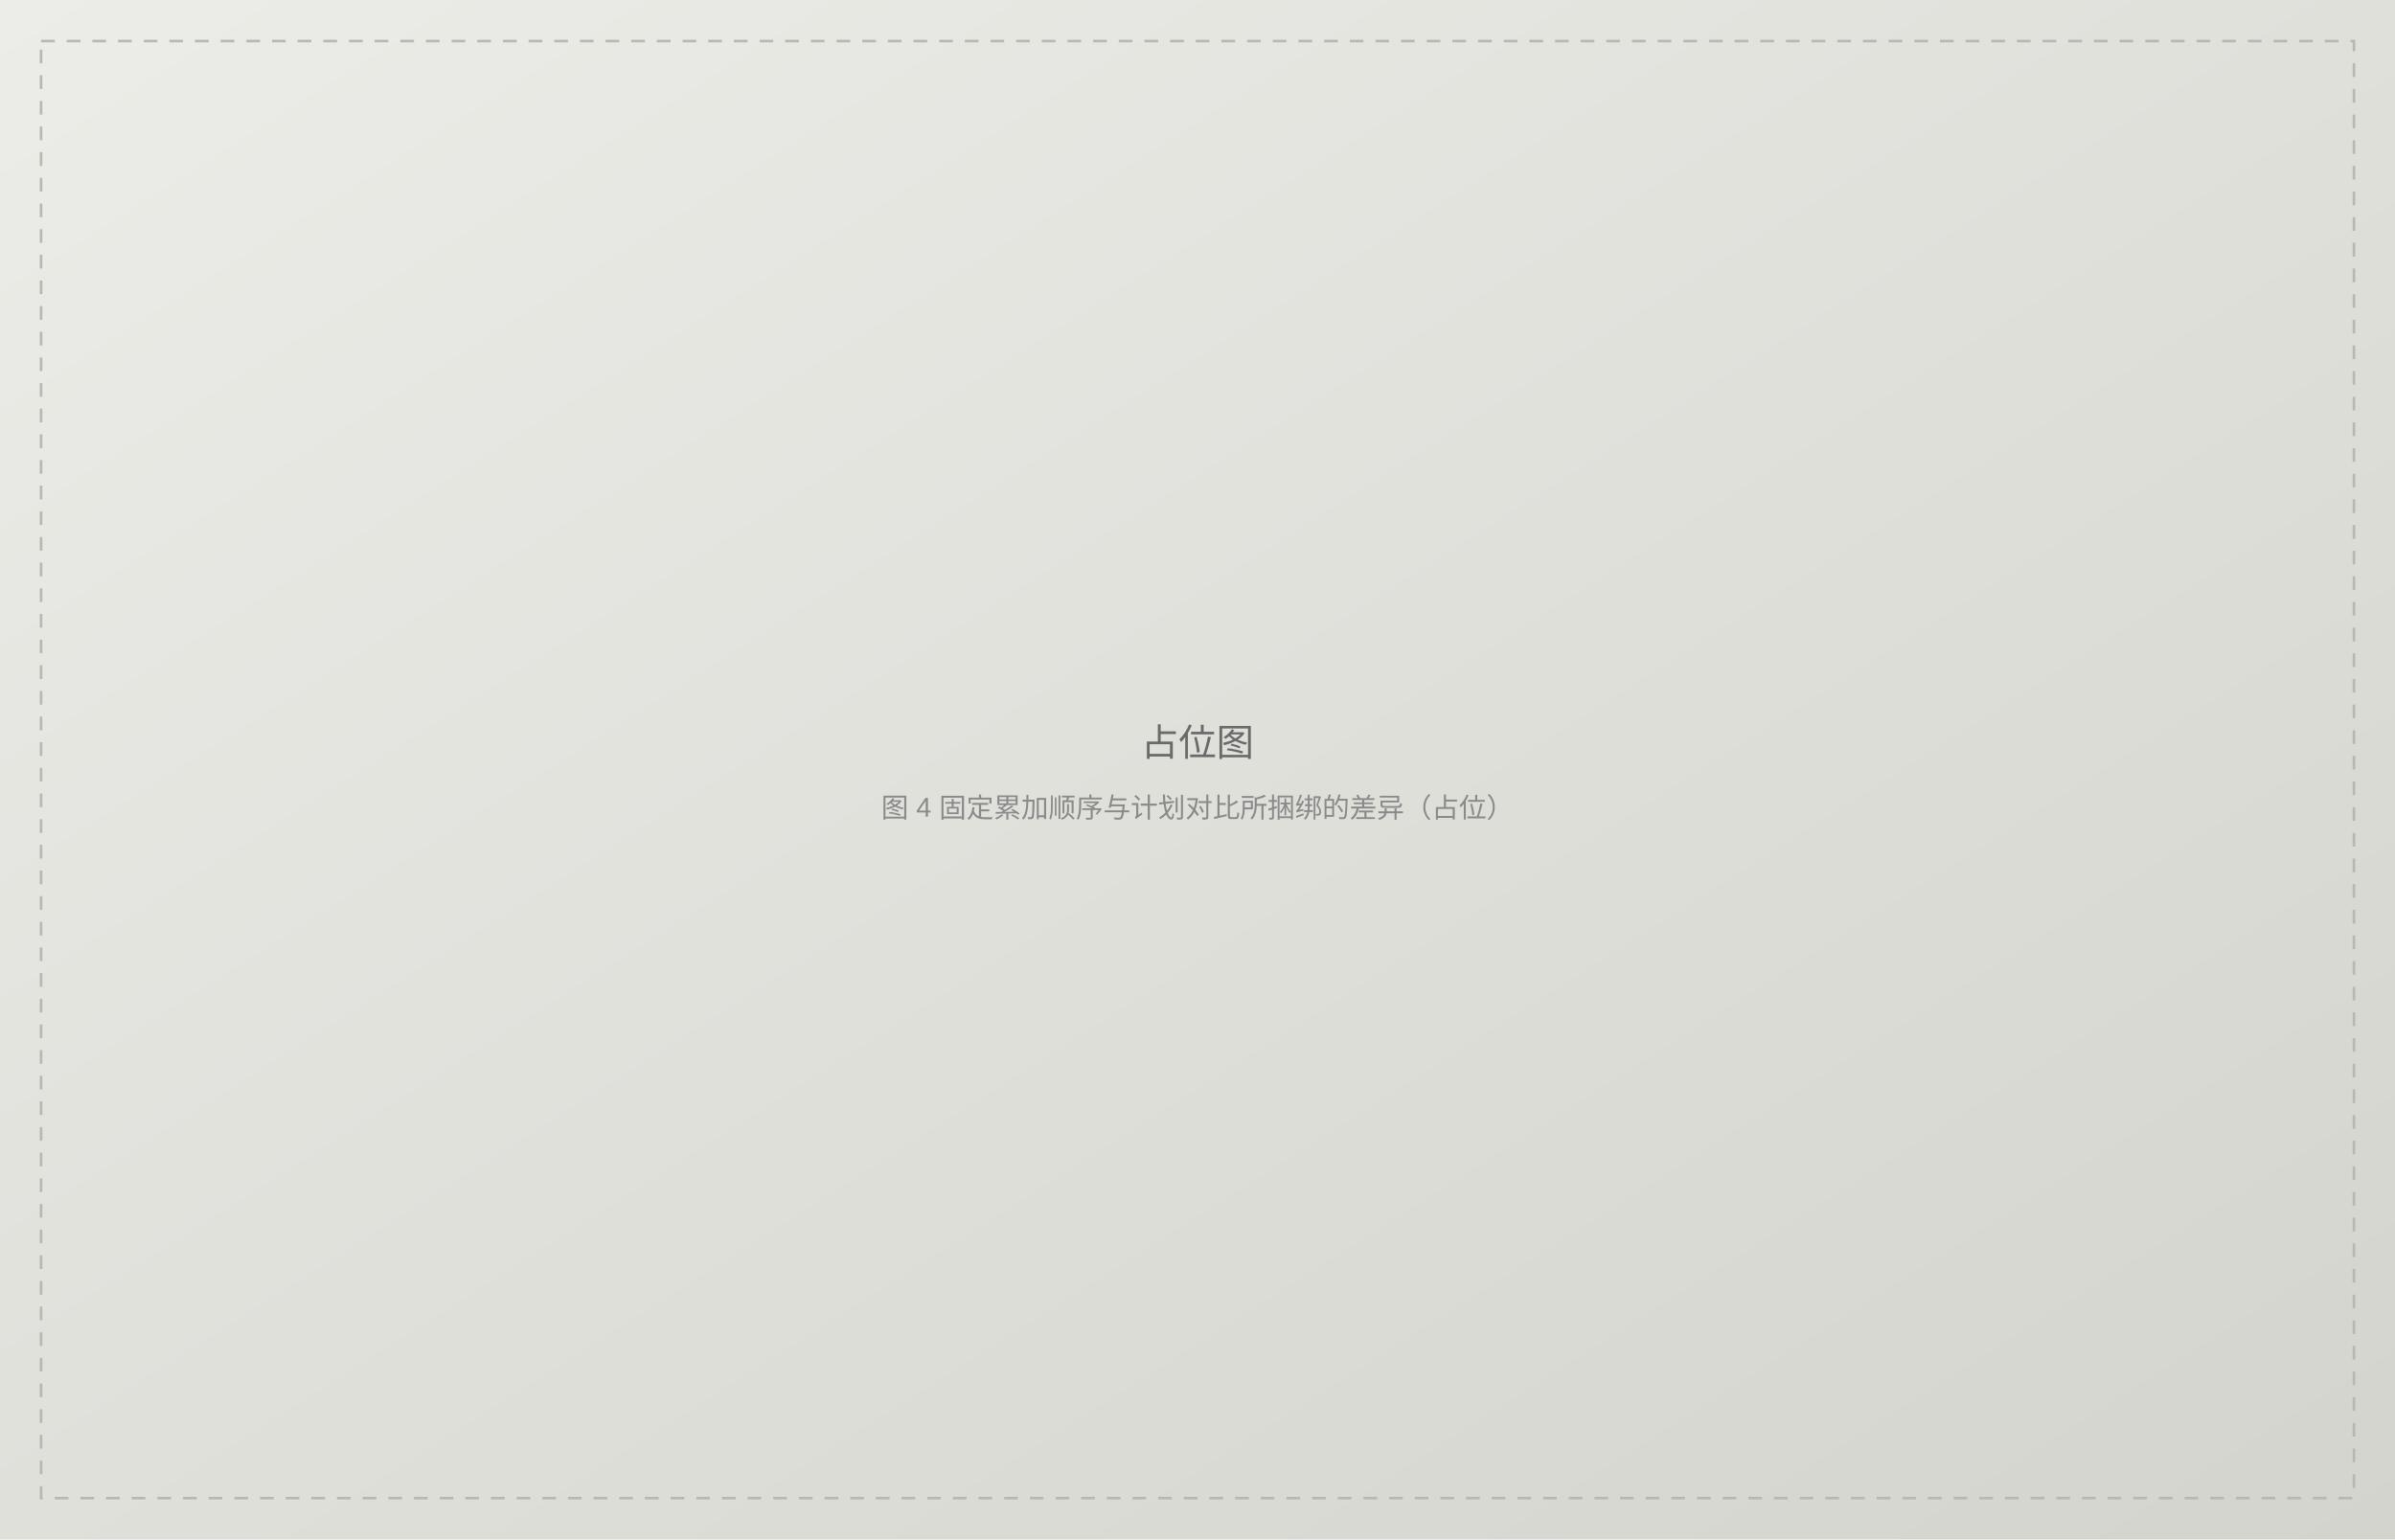
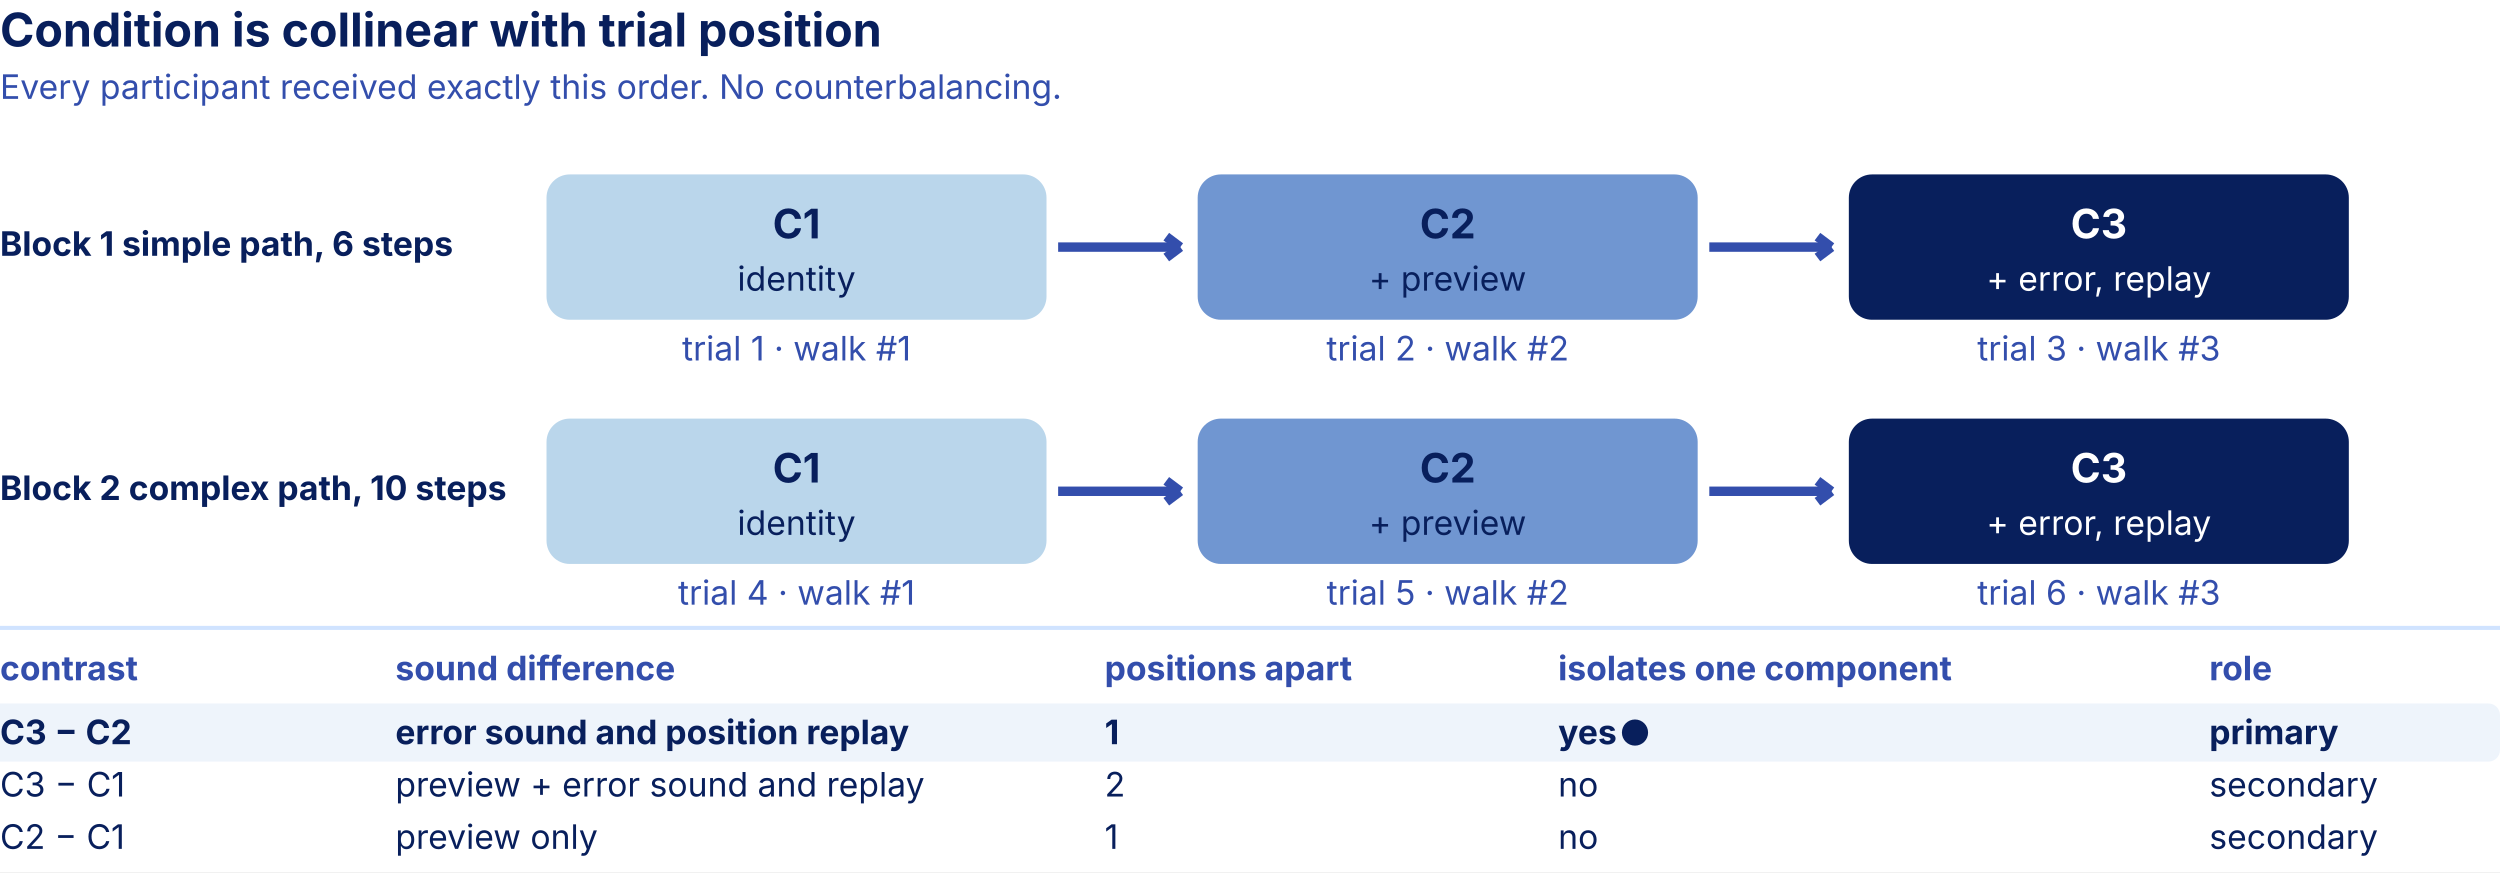
- <svg xmlns="http://www.w3.org/2000/svg" width="1400" height="900" viewBox="0 0 1400 900">
-   <defs>
-     <linearGradient id="g" x1="0" y1="0" x2="1" y2="1">
-       <stop offset="0%" stop-color="#ecece8" />
-       <stop offset="100%" stop-color="#d4d4ce" />
-     </linearGradient>
-   </defs>
-   <rect width="1400" height="900" fill="url(#g)" />
-   <rect x="24" y="24" width="1352" height="852" fill="none" stroke="#b8b8b2" stroke-width="1.5" stroke-dasharray="8 7" />
-   <text x="700.0" y="442.0" text-anchor="middle" fill="#6a6a6a" font-family="Helvetica Neue, Arial, sans-serif" font-size="22">占位图</text>
-   <text x="700.0" y="478.0" text-anchor="middle" fill="#8a8a8a" font-family="Helvetica Neue, Arial, sans-serif" font-size="16">图 4  固定累加顺序与计划对比所捆绑的差异（占位）</text>
+ <svg xmlns="http://www.w3.org/2000/svg" width="430.0pt" height="150.0pt" viewBox="0 0 430.0 150.0" role="img" aria-labelledby="t d">
+   <rect width="100%" height="100%" fill="#FFFFFF" />
+   <text x="0.00" y="8.00" font-family="Inter, Helvetica Neue, Helvetica, Arial, sans-serif" font-size="8.0" font-weight="700" fill="#081F5C" text-anchor="start">Condition is collinear with trial position</text>
+   <text x="0.00" y="17.00" font-family="Inter, Helvetica Neue, Helvetica, Arial, sans-serif" font-size="5.8" font-weight="400" fill="#334EAC" text-anchor="start">Every participant received exactly this order. No counterbalancing.</text>
+   <text x="0.00" y="44.00" font-family="Inter, Helvetica Neue, Helvetica, Arial, sans-serif" font-size="5.8" font-weight="700" fill="#081F5C" text-anchor="start">Block 1   simple path, 6 steps</text>
+   <rect x="94.00" y="30.00" width="86.00" height="25.00" rx="4" ry="4" fill="#BAD6EB" stroke="#BAD6EB" stroke-width="0" />
+   <text x="137.00" y="41.00" font-family="Inter, Helvetica Neue, Helvetica, Arial, sans-serif" font-size="7.0" font-weight="700" fill="#081F5C" text-anchor="middle">C1</text>
+   <text x="137.00" y="50.00" font-family="Inter, Helvetica Neue, Helvetica, Arial, sans-serif" font-size="5.8" font-weight="400" fill="#081F5C" text-anchor="middle">identity</text>
+   <text x="137.00" y="62.00" font-family="Inter, Helvetica Neue, Helvetica, Arial, sans-serif" font-size="5.8" font-weight="400" fill="#334EAC" text-anchor="middle">trial 1 · walk #1</text>
+   <rect x="206.00" y="30.00" width="86.00" height="25.00" rx="4" ry="4" fill="#7096D1" stroke="#7096D1" stroke-width="0" />
+   <text x="249.00" y="41.00" font-family="Inter, Helvetica Neue, Helvetica, Arial, sans-serif" font-size="7.0" font-weight="700" fill="#081F5C" text-anchor="middle">C2</text>
+   <text x="249.00" y="50.00" font-family="Inter, Helvetica Neue, Helvetica, Arial, sans-serif" font-size="5.8" font-weight="400" fill="#081F5C" text-anchor="middle">+ preview</text>
+   <text x="249.00" y="62.00" font-family="Inter, Helvetica Neue, Helvetica, Arial, sans-serif" font-size="5.8" font-weight="400" fill="#334EAC" text-anchor="middle">trial 2 · walk #2</text>
+   <line x1="182.00" y1="42.50" x2="203.00" y2="42.50" stroke="#334EAC" stroke-width="1.62" fill="none" />
+   <line x1="200.60" y1="40.70" x2="203.00" y2="42.50" stroke="#334EAC" stroke-width="1.62" fill="none" />
+   <line x1="200.60" y1="44.30" x2="203.00" y2="42.50" stroke="#334EAC" stroke-width="1.62" fill="none" />
+   <rect x="318.00" y="30.00" width="86.00" height="25.00" rx="4" ry="4" fill="#081F5C" stroke="#081F5C" stroke-width="0" />
+   <text x="361.00" y="41.00" font-family="Inter, Helvetica Neue, Helvetica, Arial, sans-serif" font-size="7.0" font-weight="700" fill="#FFFFFF" text-anchor="middle">C3</text>
+   <text x="361.00" y="50.00" font-family="Inter, Helvetica Neue, Helvetica, Arial, sans-serif" font-size="5.8" font-weight="400" fill="#FFFFFF" text-anchor="middle">+ error, replay</text>
+   <text x="361.00" y="62.00" font-family="Inter, Helvetica Neue, Helvetica, Arial, sans-serif" font-size="5.8" font-weight="400" fill="#334EAC" text-anchor="middle">trial 3 · walk #3</text>
+   <line x1="294.00" y1="42.50" x2="315.00" y2="42.50" stroke="#334EAC" stroke-width="1.62" fill="none" />
+   <line x1="312.60" y1="40.70" x2="315.00" y2="42.50" stroke="#334EAC" stroke-width="1.62" fill="none" />
+   <line x1="312.60" y1="44.30" x2="315.00" y2="42.50" stroke="#334EAC" stroke-width="1.62" fill="none" />
+   <text x="0.00" y="86.00" font-family="Inter, Helvetica Neue, Helvetica, Arial, sans-serif" font-size="5.8" font-weight="700" fill="#081F5C" text-anchor="start">Block 2   complex path, 10 steps</text>
+   <rect x="94.00" y="72.00" width="86.00" height="25.00" rx="4" ry="4" fill="#BAD6EB" stroke="#BAD6EB" stroke-width="0" />
+   <text x="137.00" y="83.00" font-family="Inter, Helvetica Neue, Helvetica, Arial, sans-serif" font-size="7.0" font-weight="700" fill="#081F5C" text-anchor="middle">C1</text>
+   <text x="137.00" y="92.00" font-family="Inter, Helvetica Neue, Helvetica, Arial, sans-serif" font-size="5.8" font-weight="400" fill="#081F5C" text-anchor="middle">identity</text>
+   <text x="137.00" y="104.00" font-family="Inter, Helvetica Neue, Helvetica, Arial, sans-serif" font-size="5.8" font-weight="400" fill="#334EAC" text-anchor="middle">trial 4 · walk #1</text>
+   <rect x="206.00" y="72.00" width="86.00" height="25.00" rx="4" ry="4" fill="#7096D1" stroke="#7096D1" stroke-width="0" />
+   <text x="249.00" y="83.00" font-family="Inter, Helvetica Neue, Helvetica, Arial, sans-serif" font-size="7.0" font-weight="700" fill="#081F5C" text-anchor="middle">C2</text>
+   <text x="249.00" y="92.00" font-family="Inter, Helvetica Neue, Helvetica, Arial, sans-serif" font-size="5.8" font-weight="400" fill="#081F5C" text-anchor="middle">+ preview</text>
+   <text x="249.00" y="104.00" font-family="Inter, Helvetica Neue, Helvetica, Arial, sans-serif" font-size="5.8" font-weight="400" fill="#334EAC" text-anchor="middle">trial 5 · walk #2</text>
+   <line x1="182.00" y1="84.50" x2="203.00" y2="84.50" stroke="#334EAC" stroke-width="1.62" fill="none" />
+   <line x1="200.60" y1="82.70" x2="203.00" y2="84.50" stroke="#334EAC" stroke-width="1.62" fill="none" />
+   <line x1="200.60" y1="86.30" x2="203.00" y2="84.50" stroke="#334EAC" stroke-width="1.62" fill="none" />
+   <rect x="318.00" y="72.00" width="86.00" height="25.00" rx="4" ry="4" fill="#081F5C" stroke="#081F5C" stroke-width="0" />
+   <text x="361.00" y="83.00" font-family="Inter, Helvetica Neue, Helvetica, Arial, sans-serif" font-size="7.0" font-weight="700" fill="#FFFFFF" text-anchor="middle">C3</text>
+   <text x="361.00" y="92.00" font-family="Inter, Helvetica Neue, Helvetica, Arial, sans-serif" font-size="5.8" font-weight="400" fill="#FFFFFF" text-anchor="middle">+ error, replay</text>
+   <text x="361.00" y="104.00" font-family="Inter, Helvetica Neue, Helvetica, Arial, sans-serif" font-size="5.8" font-weight="400" fill="#334EAC" text-anchor="middle">trial 6 · walk #3</text>
+   <line x1="294.00" y1="84.50" x2="315.00" y2="84.50" stroke="#334EAC" stroke-width="1.62" fill="none" />
+   <line x1="312.60" y1="82.70" x2="315.00" y2="84.50" stroke="#334EAC" stroke-width="1.62" fill="none" />
+   <line x1="312.60" y1="86.30" x2="315.00" y2="84.50" stroke="#334EAC" stroke-width="1.62" fill="none" />
+   <line x1="0.00" y1="108.00" x2="430.00" y2="108.00" stroke="#D0E3FF" stroke-width="0.7" fill="none" />
+   <text x="0.00" y="117.00" font-family="Inter, Helvetica Neue, Helvetica, Arial, sans-serif" font-size="5.8" font-weight="700" fill="#334EAC" text-anchor="start">contrast</text>
+   <text x="68.00" y="117.00" font-family="Inter, Helvetica Neue, Helvetica, Arial, sans-serif" font-size="5.8" font-weight="700" fill="#334EAC" text-anchor="start">sound difference</text>
+   <text x="190.00" y="117.00" font-family="Inter, Helvetica Neue, Helvetica, Arial, sans-serif" font-size="5.8" font-weight="700" fill="#334EAC" text-anchor="start">positions apart</text>
+   <text x="268.00" y="117.00" font-family="Inter, Helvetica Neue, Helvetica, Arial, sans-serif" font-size="5.8" font-weight="700" fill="#334EAC" text-anchor="start">isolates one component</text>
+   <text x="380.00" y="117.00" font-family="Inter, Helvetica Neue, Helvetica, Arial, sans-serif" font-size="5.8" font-weight="700" fill="#334EAC" text-anchor="start">role</text>
+   <rect x="-2.00" y="121.00" width="432.00" height="10.00" rx="2" ry="2" fill="#EEF4FB" stroke="#EEF4FB" stroke-width="0" />
+   <text x="0.00" y="128.00" font-family="Inter, Helvetica Neue, Helvetica, Arial, sans-serif" font-size="5.8" font-weight="700" fill="#081F5C" text-anchor="start">C3 − C2</text>
+   <text x="68.00" y="128.00" font-family="Inter, Helvetica Neue, Helvetica, Arial, sans-serif" font-size="5.8" font-weight="700" fill="#081F5C" text-anchor="start">error sound and position replay</text>
+   <text x="190.00" y="128.00" font-family="Inter, Helvetica Neue, Helvetica, Arial, sans-serif" font-size="5.8" font-weight="700" fill="#081F5C" text-anchor="start">1</text>
+   <text x="268.00" y="128.00" font-family="Inter, Helvetica Neue, Helvetica, Arial, sans-serif" font-size="5.8" font-weight="700" fill="#081F5C" text-anchor="start">yes</text>
+   <text x="380.00" y="128.00" font-family="Inter, Helvetica Neue, Helvetica, Arial, sans-serif" font-size="5.8" font-weight="700" fill="#081F5C" text-anchor="start">primary</text>
+   <circle cx="281.22" cy="126.00" r="1.9" fill="#081F5C" stroke="#081F5C" stroke-width="0.7" />
+   <text x="0.00" y="137.00" font-family="Inter, Helvetica Neue, Helvetica, Arial, sans-serif" font-size="5.8" font-weight="400" fill="#081F5C" text-anchor="start">C3 − C1</text>
+   <text x="68.00" y="137.00" font-family="Inter, Helvetica Neue, Helvetica, Arial, sans-serif" font-size="5.8" font-weight="400" fill="#081F5C" text-anchor="start">preview + error sound and replay</text>
+   <text x="190.00" y="137.00" font-family="Inter, Helvetica Neue, Helvetica, Arial, sans-serif" font-size="5.8" font-weight="400" fill="#081F5C" text-anchor="start">2</text>
+   <text x="268.00" y="137.00" font-family="Inter, Helvetica Neue, Helvetica, Arial, sans-serif" font-size="5.8" font-weight="400" fill="#081F5C" text-anchor="start">no</text>
+   <text x="380.00" y="137.00" font-family="Inter, Helvetica Neue, Helvetica, Arial, sans-serif" font-size="5.8" font-weight="400" fill="#081F5C" text-anchor="start">secondary</text>
+   <text x="0.00" y="146.00" font-family="Inter, Helvetica Neue, Helvetica, Arial, sans-serif" font-size="5.8" font-weight="400" fill="#081F5C" text-anchor="start">C2 − C1</text>
+   <text x="68.00" y="146.00" font-family="Inter, Helvetica Neue, Helvetica, Arial, sans-serif" font-size="5.8" font-weight="400" fill="#081F5C" text-anchor="start">preview only</text>
+   <text x="190.00" y="146.00" font-family="Inter, Helvetica Neue, Helvetica, Arial, sans-serif" font-size="5.8" font-weight="400" fill="#081F5C" text-anchor="start">1</text>
+   <text x="268.00" y="146.00" font-family="Inter, Helvetica Neue, Helvetica, Arial, sans-serif" font-size="5.8" font-weight="400" fill="#081F5C" text-anchor="start">no</text>
+   <text x="380.00" y="146.00" font-family="Inter, Helvetica Neue, Helvetica, Arial, sans-serif" font-size="5.8" font-weight="400" fill="#081F5C" text-anchor="start">secondary</text>
</svg>
